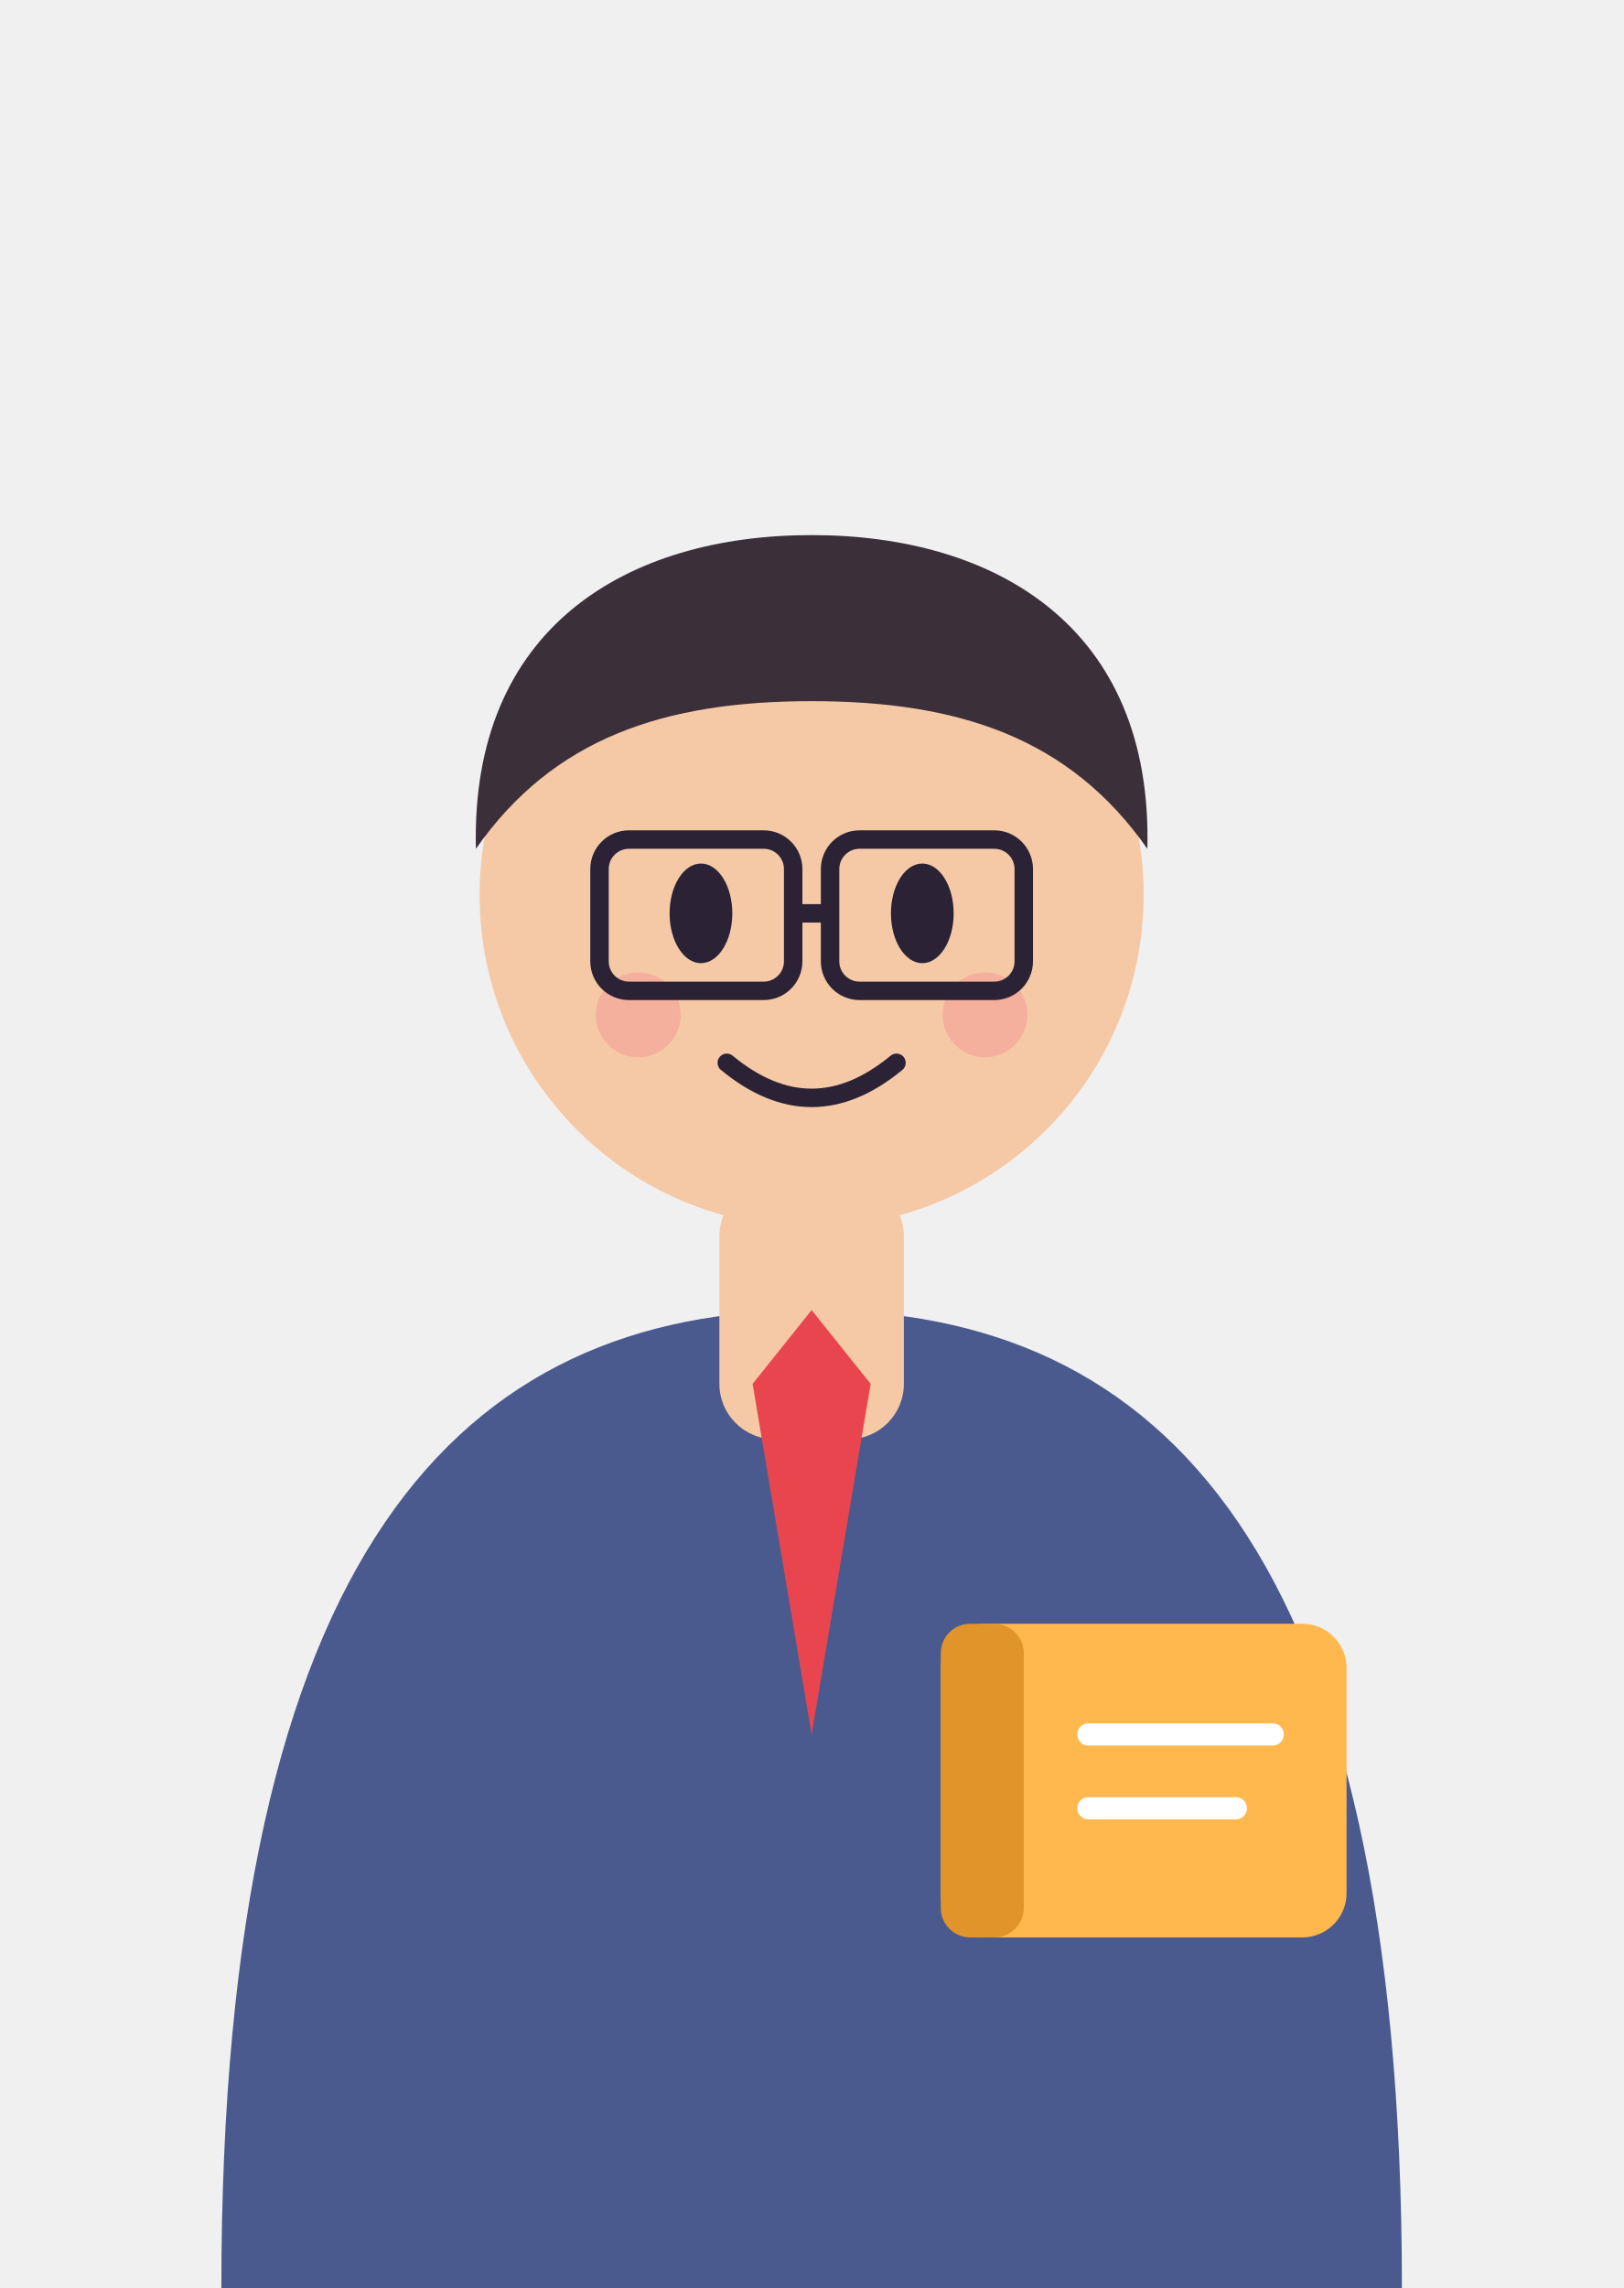
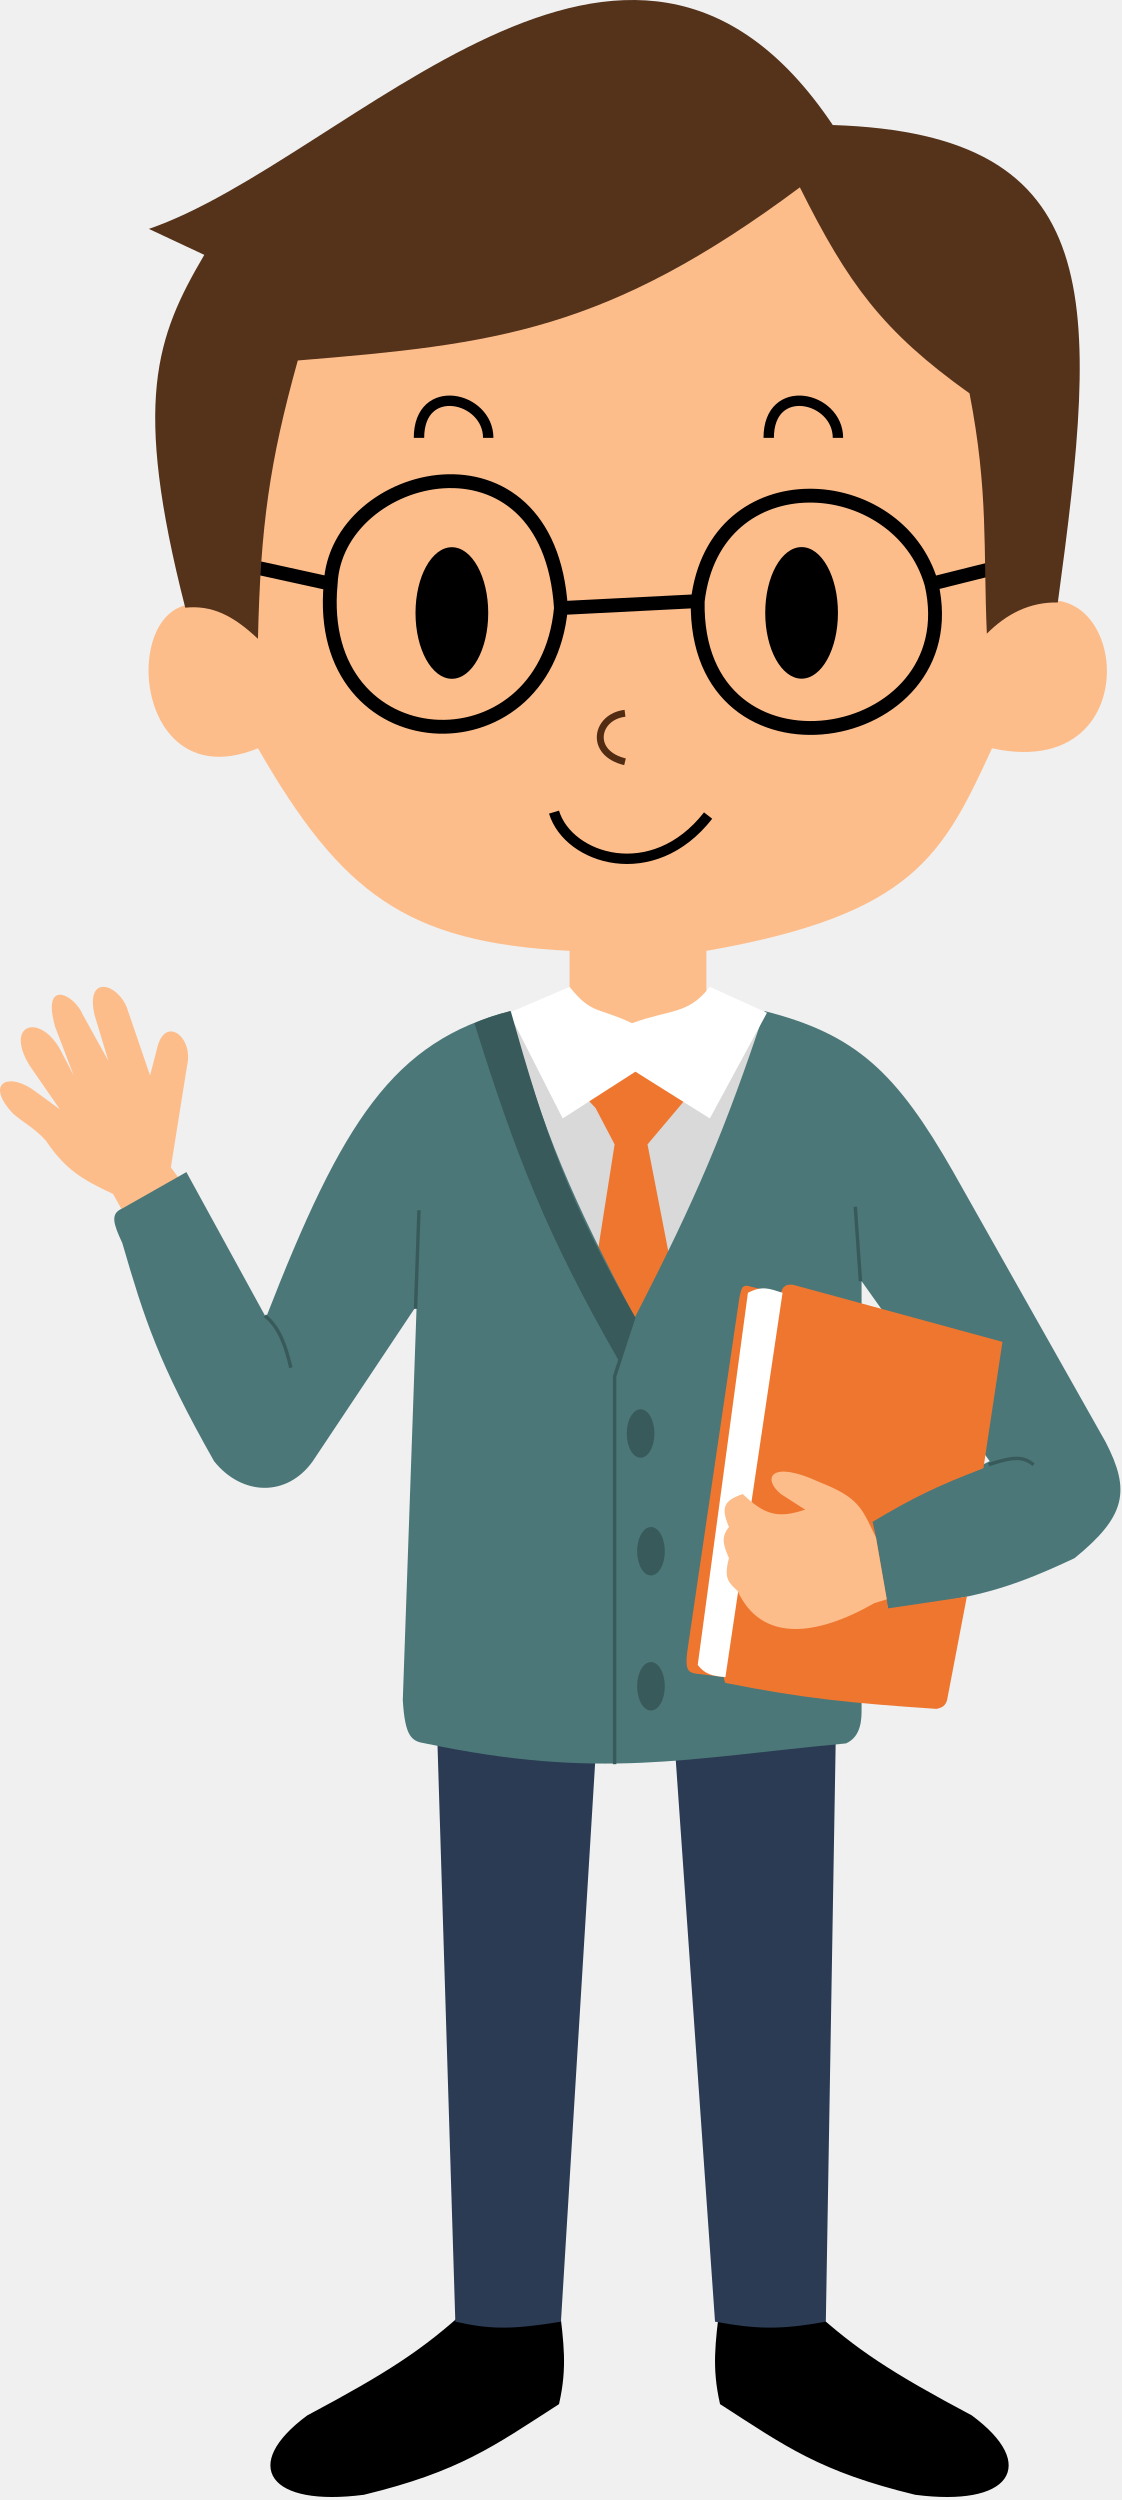
- <svg xmlns="http://www.w3.org/2000/svg" viewBox="-6 -10 88 124" fill="none">
-   <g transform="translate(0 -6)">
-     <path d="M6 120 C6 80 19 67 38 67 C57 67 70 80 70 120 Z" fill="#4A5A8F" />
-   </g>
-   <rect x="33" y="54" width="10" height="14" rx="3" fill="#F6C9A6" />
-   <circle cx="38" cy="38.5" r="18" fill="#F6C9A6" />
-   <ellipse cx="32" cy="39.5" rx="1.7" ry="2.7" fill="#2B2236" />
-   <ellipse cx="44" cy="39.5" rx="1.7" ry="2.7" fill="#2B2236" />
-   <circle cx="28.6" cy="45" r="2.3" fill="#F29A94" opacity=".55" />
-   <circle cx="47.4" cy="45" r="2.3" fill="#F29A94" opacity=".55" />
-   <path d="M33.4 47.6 Q38 51.4 42.6 47.6" stroke="#2B2236" stroke-width="1" stroke-linecap="round" fill="none" />
-   <path d="M19.8 36 C19.5 24 28 19 38 19 C48 19 56.5 24 56.2 36 C52 30 46 28 38 28 C30 28 24 30 19.8 36Z" fill="#3B2F3A" />
-   <rect x="26.5" y="35.5" width="10.5" height="8.2" rx="1.6" stroke="#2B2236" stroke-width="1" />
-   <rect x="39" y="35.5" width="10.5" height="8.2" rx="1.6" stroke="#2B2236" stroke-width="1" />
-   <path d="M37 39.5 H39" stroke="#2B2236" stroke-width="1" />
-   <g transform="translate(0 -6)">
-     <path d="M38 67 L34.8 71 L38 90 L41.2 71Z" fill="#E8454F" />
-   </g>
-   <g transform="translate(0 -6)">
-     <rect x="45" y="84" width="22" height="17" rx="2.4" fill="#FFB84D" />
-   </g>
-   <g transform="translate(0 -6)">
-     <rect x="45" y="84" width="4.5" height="17" rx="1.6" fill="#E0942A" />
-   </g>
-   <g transform="translate(0 -6)">
-     <path d="M53 90 H63 M53 94 H61" stroke="#fff" stroke-width="1.2" stroke-linecap="round" />
+ <svg xmlns="http://www.w3.org/2000/svg" viewBox="0 0 324 722" fill="none">
+   <g transform="translate(0 0)">
+     <path d="M13.269 329.447C18.751 337.542 23.375 340.52 32.644 344.815C34.032 347.321 35.362 349.708 36.653 352L55 344.815L49.347 337.131L54.023 307.793C56.028 299.409 47.501 292.993 45.338 302.903L43.334 310.587L36.653 291.028C33.98 284.042 24.627 281.247 27.299 293.123L31.308 306.395L23.959 293.123C21.286 286.836 11.933 282.644 15.942 296.616L21.286 310.587L17.278 302.903C11.265 292.425 1.223 295.872 8.592 307.793L17.278 320.366L10.597 315.476C2.579 309.19 -4.77 312.682 3.916 321.763C7.256 324.557 10.166 325.96 13.269 329.447Z" fill="#FDBD8B" />
+     <path d="M89 698C112.356 685.575 122.556 678.849 135 667.5L161 665.5C162.294 676.983 163.347 683.511 161 694C142.249 706.08 132.505 713.327 105 720C78 723.5 69.996 712.089 89 698Z" fill="black" stroke="black" />
+     <path d="M280.393 698C257.037 685.575 246.837 678.849 234.393 667.5L208.393 665.5C207.099 676.983 206.046 683.511 208.393 694C227.143 706.08 236.888 713.327 264.393 720C291.393 723.5 299.397 712.089 280.393 698Z" fill="black" stroke="black" />
+     <path d="M131.5 670.5L121.5 347H244L238.5 670.5C225.075 672.958 218.193 672.63 206.5 670.5L186.5 384.5H179.5L162 670.5C147.309 672.953 140.996 672.634 131.5 670.5Z" fill="#2A3B53" />
+     <path d="M74.5 184.108V101.108L211 33.108L286.5 74.108V181.108C324 149.108 337 227.108 286.5 216.108C272.25 247.021 263.82 264.153 204 274.608V286.608C189 308.108 174.648 306.408 164.5 286.608V274.608C117.354 272.268 98.537 257.938 74.5 216.108C30.5 234.108 34.276 146.108 74.5 184.108Z" fill="#FDBD8B" />
+     <path d="M75 164.107L95.5 168.607M162 175.607C158.5 120.5 97 135.5 95.5 168.607C90.5 220.607 157.5 224.107 162 175.607ZM162 175.607L201.5 173.607M201.5 173.607C200.437 229.65 280 216.107 269 168.607M201.5 173.607C206.39 132.047 259.5 135.608 269 168.607M269 168.607L287 164.107" stroke-width="4" stroke="black" />
+     <path d="M240.5 36.108C181.5 -51.892 101 46.109 43 66.108L59 73.608C45.052 97.328 38.232 115.823 53.5 175.5C61.277 174.712 67.348 177.761 74.5 184.5C75.253 152.069 77.783 133.615 86 104.108C143.242 99.426 175.286 95.609 231 54.108C244.881 81.891 254.79 95.626 280 113.608C285.528 142.115 283.924 158.469 285 183C290.667 177.306 297.426 173.812 305.5 174C317.379 86.442 320.544 38.729 240.5 36.108Z" fill="#55321A" />
+     <ellipse cx="231.5" cy="177" rx="10.5" ry="19" fill="black" />
+     <ellipse cx="10.5" cy="19" rx="10.5" ry="19" transform="matrix(-1 0 0 1 141 158.036)" fill="black" />
+     <path d="M222 126.464C222 110 242 114.5 242 126.464" stroke-width="3" stroke="black" />
+     <path d="M121 126.464C121 110 141 114.5 141 126.464" stroke-width="3" stroke="black" />
+     <path d="M180.5 220C170 217.5 172 207 180.5 206" stroke-width="2" stroke="#522C12" />
+     <path d="M160 234.536C164.079 248.099 188.5 256.036 204.5 235.536" stroke-width="3" stroke="black" />
+     <rect x="144" y="296" width="77" height="93" fill="#D9D9D9" />
+     <path d="M177.5 330.5L172 320L165 312.5L183 301.5L200.5 314.5L187 330.5L197.5 384.5L183.5 416.5L169 384.5L177.5 330.5Z" fill="#EF762F" />
+     <path d="M147.326 292C113.616 300.832 98.976 323.528 76.826 380.5L53.825 338.5L35.325 349C31.808 350.503 32.672 353.281 35.325 359C41.682 380.852 45.639 393.373 61.825 422C69.826 432 82.826 432.5 90.326 422L120.326 377L116.326 491C116.974 501.73 118.907 502.892 122.826 503.5C173.287 514.12 198.095 507.792 244.326 503.5C248.826 501.5 248.826 496.3 248.826 493.5V370L285.826 422L251.5 438.5L256.419 464.7C281.543 461.559 290.885 459.142 310.326 450C325.247 437.87 326.529 430.478 319.326 416.5L275.326 338.5C258.796 309.534 247.164 298.681 220.826 292C209.374 326.382 201.217 345.799 183.326 380.5C165.442 346.436 156.815 327.157 147.326 292Z" fill="#4B7778" />
+     <path d="M182.5 295.5C193.71 291.403 198.619 293.123 205 285L221.5 292.5L205 323L183.5 309.5L162.5 323L147 292.5L164.5 285C170.98 293.137 172.601 290.742 182.5 295.5Z" fill="white" />
+     <path d="M183 380.5L177.5 397.5V509.5" stroke="#395A5B" />
+     <path d="M183.5 380.5C164.076 346.692 157.726 328.26 147.5 292C143.031 293.143 140.683 293.883 137 295.5C149.194 334.381 158.054 357.038 179 393.5L183.5 380.5Z" fill="#395A5B" />
+     <path d="M247 348.5L248.5 370" stroke="#395A5B" />
+     <path d="M121 349.5L120 378" stroke="#395A5B" />
+     <path d="M76.5 380C81 383.5 82.709 389.616 84 395" stroke="#395A5B" />
+     <path d="M285.5 423C293.369 420.353 295.709 420.831 298.5 423" stroke="#395A5B" />
+     <ellipse cx="185" cy="414" rx="4" ry="7" fill="#395A5B" />
+     <ellipse cx="188" cy="448" rx="4" ry="7" fill="#395A5B" />
+     <ellipse cx="188" cy="487" rx="4" ry="7" fill="#395A5B" />
+     <path d="M284.007 424.031L289.507 387.531L229.007 371.031C226.599 370.829 225.563 371.517 225.007 376.031L209.507 479.531C208.896 483.108 208.769 484.753 209.507 486.031C231.804 490.473 245.439 491.839 270.507 493.531C272.306 493.089 272.979 492.589 273.507 491.031L279.229 461.109L256.5 464.5L253 444L252 439.5C264.029 432.32 271.055 428.988 284.007 424.031Z" fill="#EF762F" />
+     <path d="M216.5 371.5L230.5 375L213.5 484.855L201 483.355C198.681 483.015 197.803 482.135 198.5 476.855L213.5 375C214.067 372.516 214.061 370.782 216.5 371.5Z" fill="#EF762F" />
+     <path d="M216 373.355C220.25 371.158 222.272 372.226 226 373.355L209.5 484.355C205.755 484.002 203.743 483.663 201.5 480.855L216 373.355Z" fill="white" />
+     <path d="M250.521 438.982L252.968 443.997L256.105 461.877L252.521 462.982C235.021 472.982 219.739 474.014 213.021 459.482C210.614 457.099 208.851 456.148 210.521 449.982C208.763 445.977 208.24 443.861 210.521 440.982C208.031 435.208 209.185 433.272 214.521 431.482C220.699 437.431 224.589 438.684 232.521 435.982L225.521 431.482C220.021 426.982 222.521 421.482 236.521 427.982C245.107 431.367 247.913 433.849 250.521 438.982Z" fill="#FDBD8B" />
  </g>
</svg>
